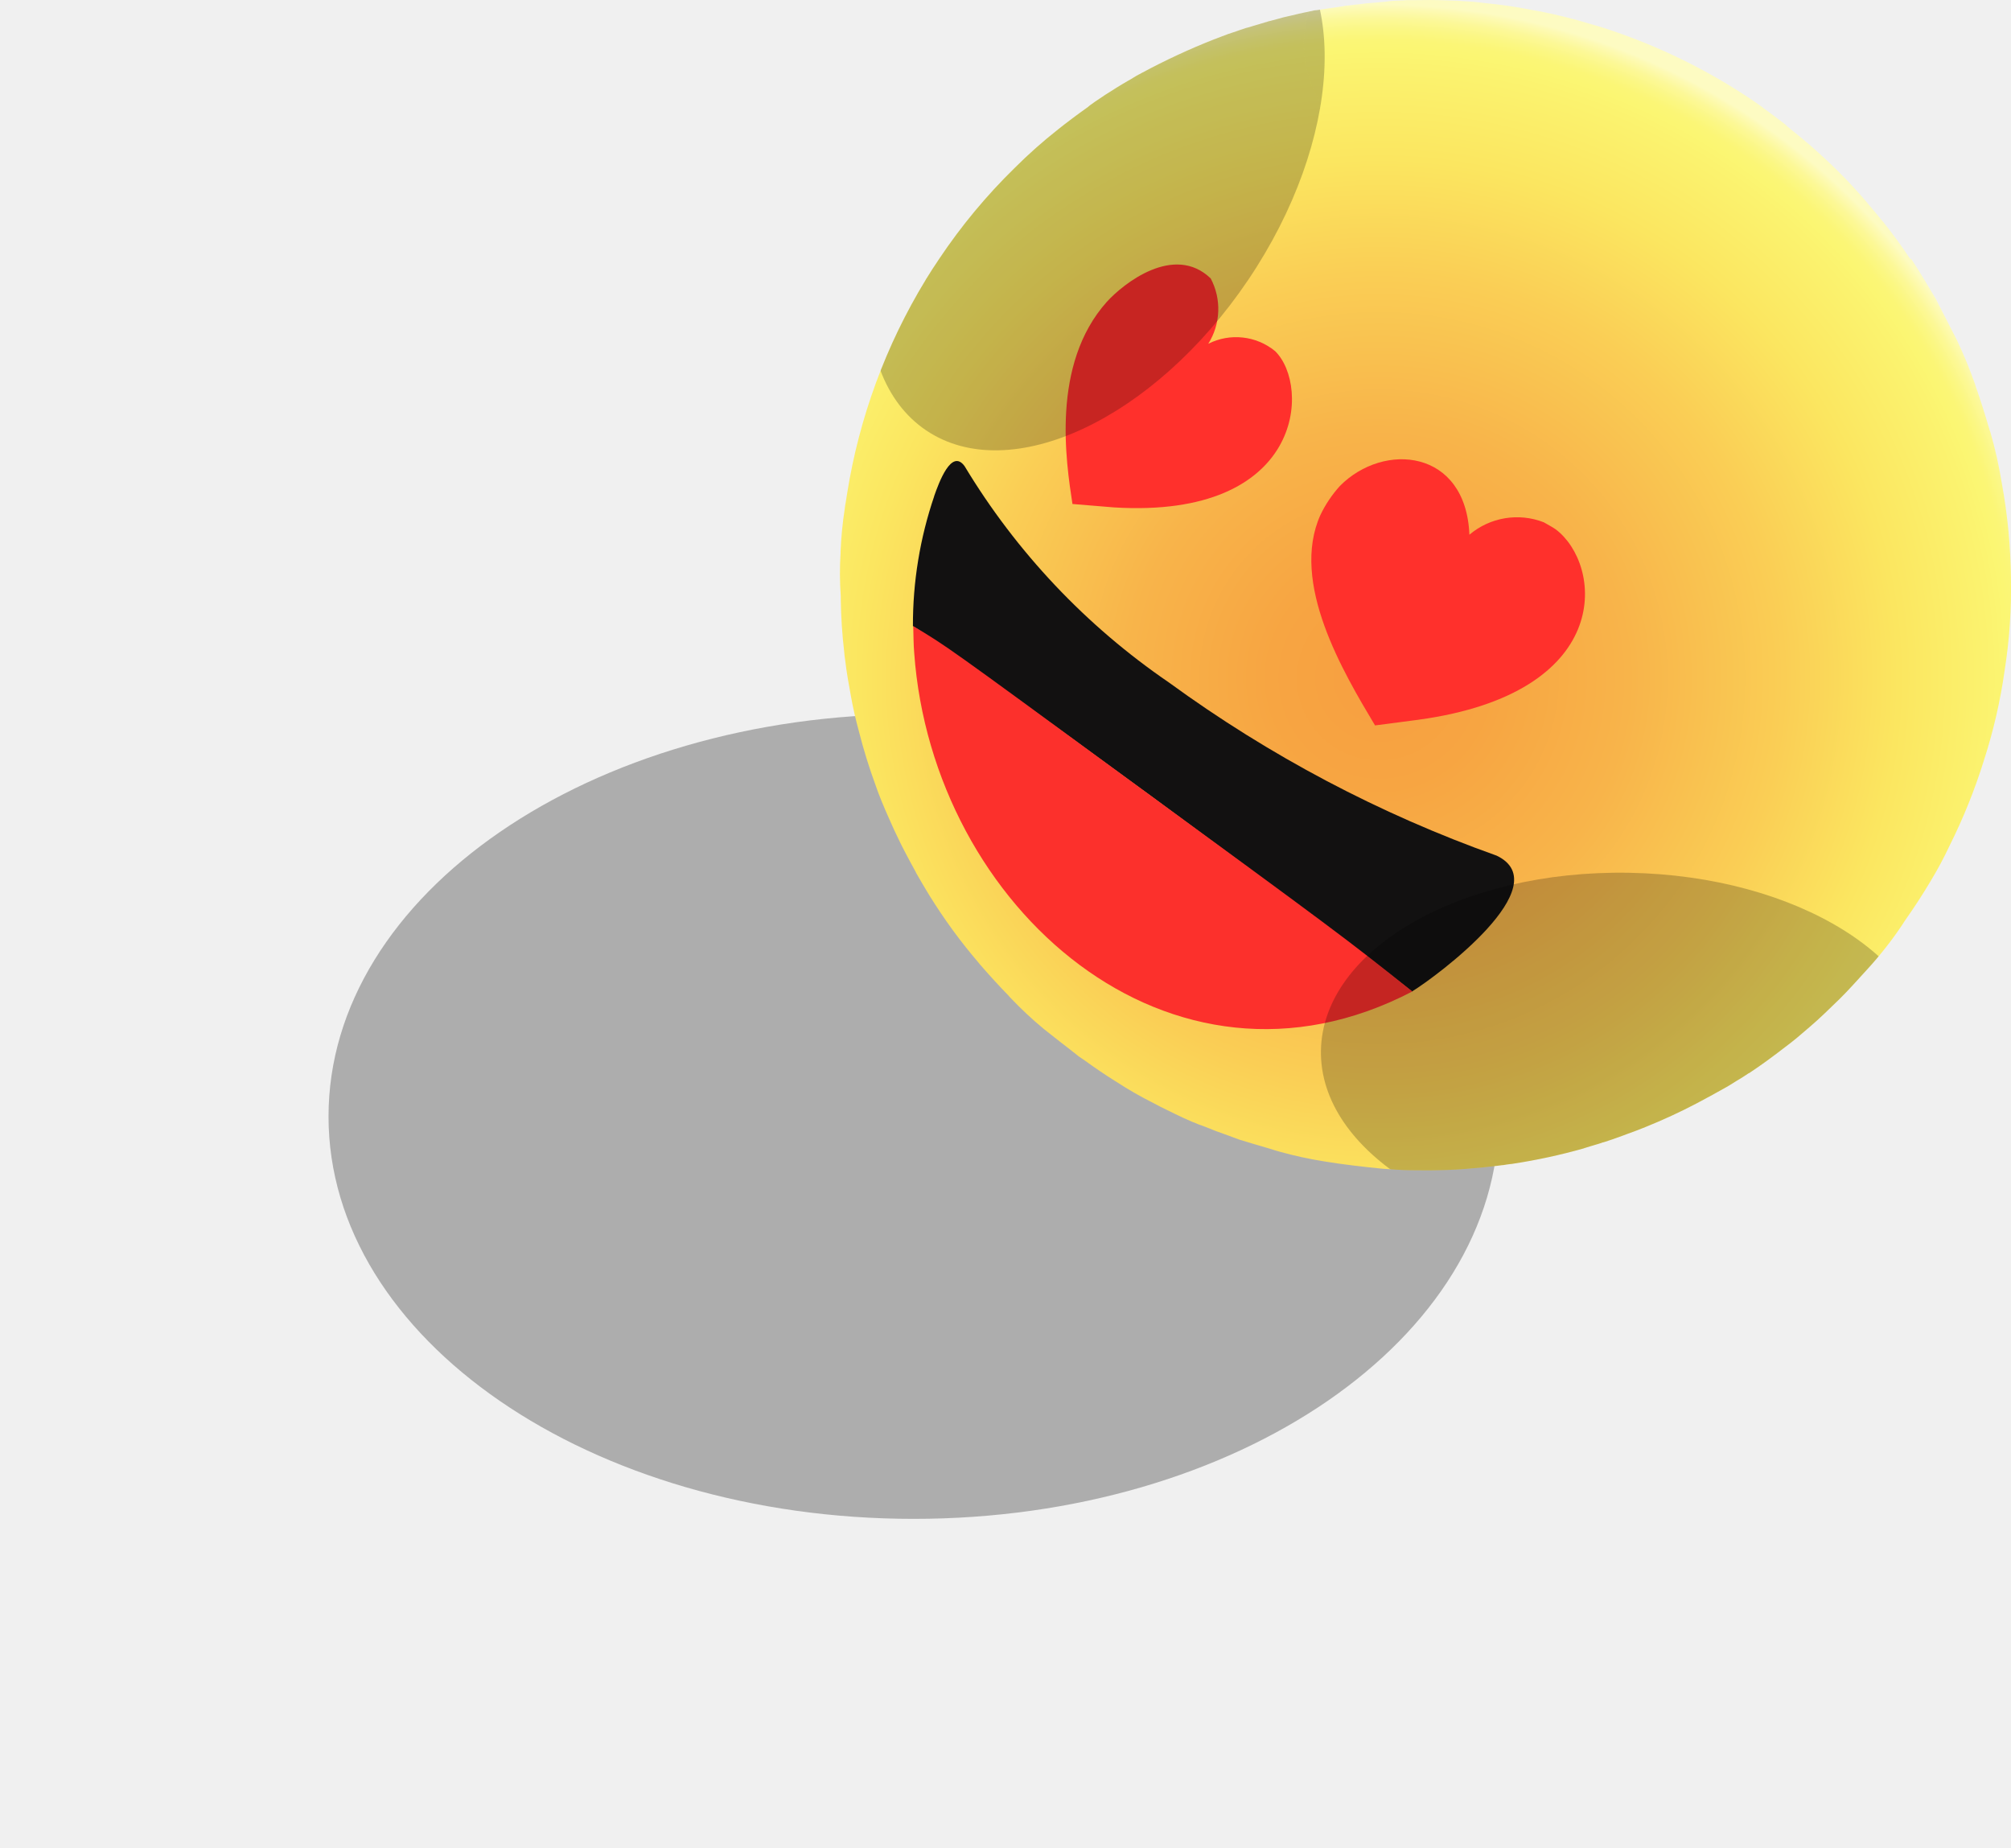
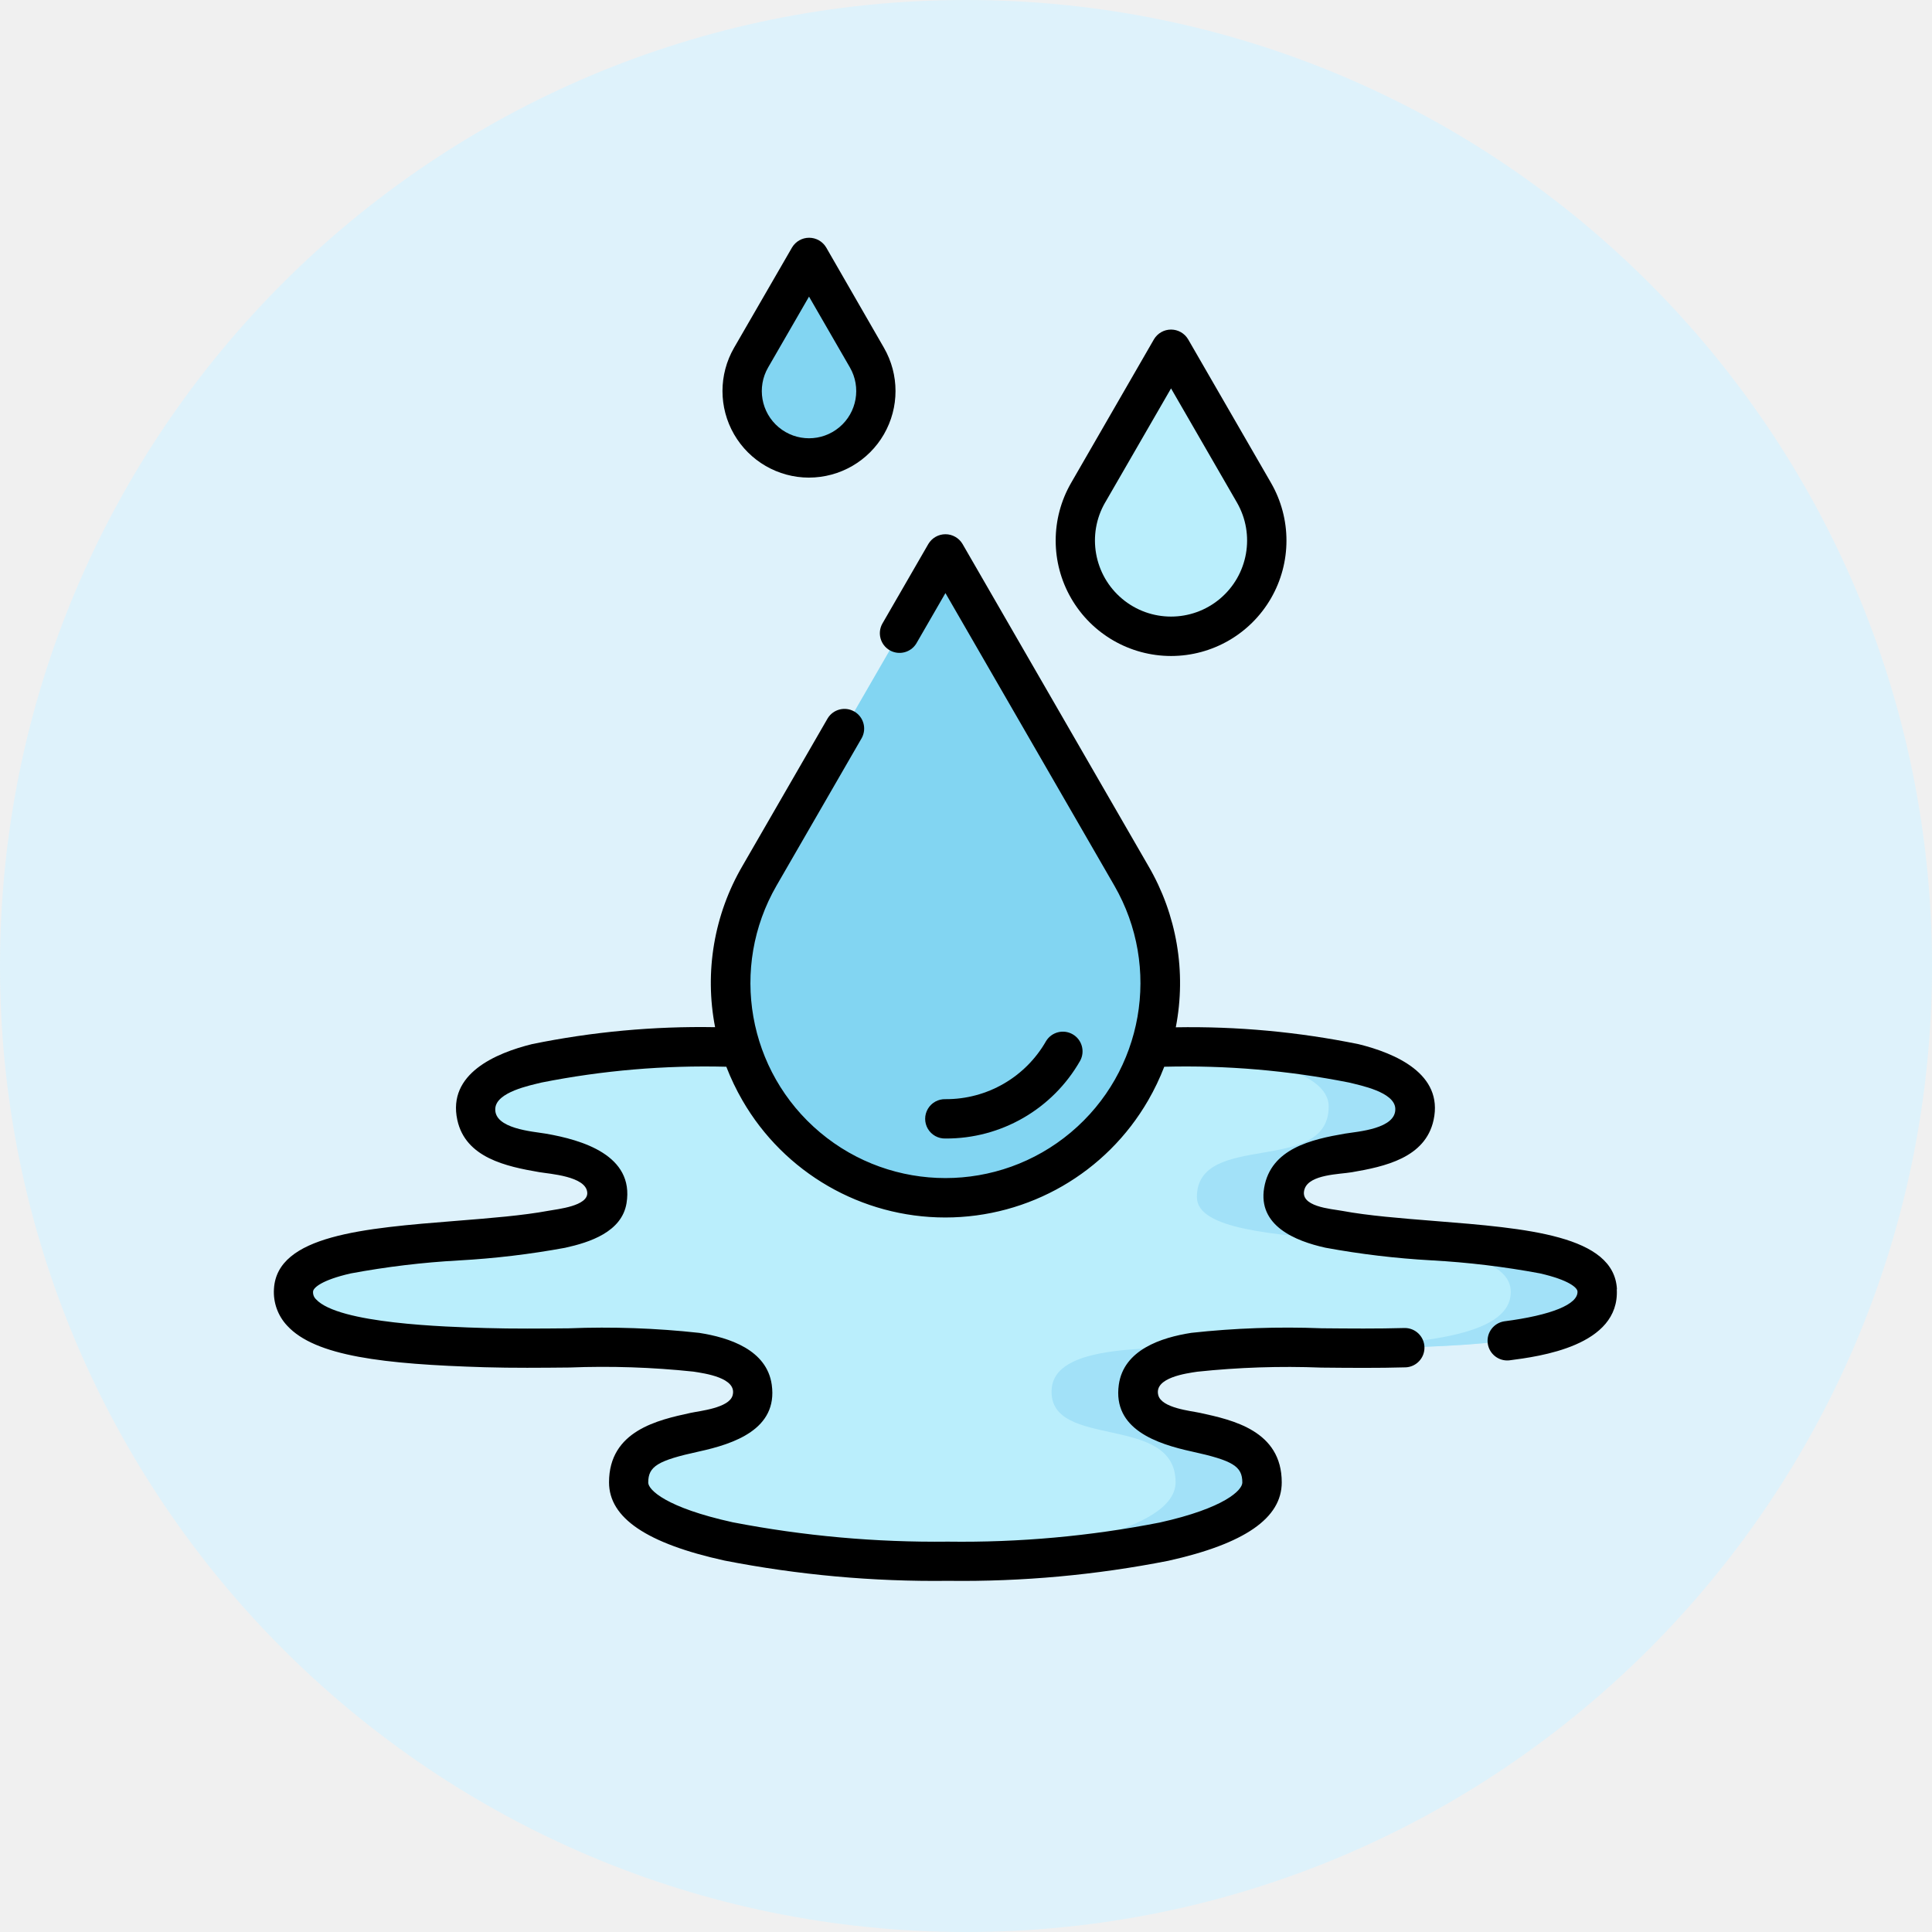
- <svg xmlns="http://www.w3.org/2000/svg" xmlns:xlink="http://www.w3.org/1999/xlink" width="82.478" height="75.758" viewBox="0 0 82.478 75.758">
-   <defs>
-     <radialGradient id="radial-gradient" cx="0.471" cy="0.58" r="0.575" gradientTransform="matrix(-0.999, -0.004, -0.004, 1, 0.933, 0.001)" gradientUnits="objectBoundingBox">
-       <stop offset="0" stop-color="#f79f40" />
-       <stop offset="0.163" stop-color="#f7a542" />
-       <stop offset="0.371" stop-color="#f8b44a" />
-       <stop offset="0.601" stop-color="#face55" />
-       <stop offset="0.771" stop-color="#fbe660" />
-       <stop offset="0.91" stop-color="#fbf36f" />
-       <stop offset="0.932" stop-color="#fbf672" />
-       <stop offset="0.947" stop-color="#fbf676" />
-       <stop offset="0.962" stop-color="#fbf783" />
-       <stop offset="0.978" stop-color="#fcf897" />
-       <stop offset="0.994" stop-color="#fdfab4" />
-       <stop offset="1" stop-color="#fdfbc2" />
-     </radialGradient>
-     <clipPath id="clip-path">
-       <path id="Trazado_116496" data-name="Trazado 116496" d="M52.65,29.84v-.06c0-.11-.03-.77-.15-1.75-.01-.09-.02-.17-.03-.26-.02-.12-.04-.25-.06-.38a23.894,23.894,0,0,0-3.15-8.77c0-.01-.01-.01-.01-.02-.17-.29-.35-.57-.54-.85h0a23.353,23.353,0,0,0-3.06-3.74,20.449,20.449,0,0,0-1.77-1.6c-.39-.32-.78-.62-1.19-.91a.265.265,0,0,1-.06-.05l-.05-.04-.21-.15c-.26-.18-.55-.37-.86-.57h0c-.01-.01-.02-.01-.03-.02-.15-.09-.3-.19-.47-.28-.07-.04-.15-.09-.22-.13s-.12-.07-.19-.11a1.092,1.092,0,0,0-.15-.08,25.413,25.413,0,0,0-2.93-1.4c-.26-.11-.47-.18-.58-.23l-.18-.07-.18-.07c-.01,0-.02-.01-.03-.01l-.04-.01-.3-.1-.04-.01c-.01,0-.03-.01-.04-.01l-.2-.07a2.759,2.759,0,0,0-.27-.08l-.23-.07c-.04-.01-.09-.03-.13-.04-.01,0-.03-.01-.04-.01s-.03-.01-.05-.01a.636.636,0,0,1-.07-.02l-.26-.07-.22-.06c-.07-.02-.14-.03-.21-.05h-.01l-.13-.03-.25-.06-.18-.04a2.049,2.049,0,0,0-.24-.05c-.01,0-.03-.01-.04-.01-.06-.01-.12-.03-.18-.04l-.11-.02-.13-.03h-.02l-.04-.01c-.02,0-.05-.01-.07-.01a1.766,1.766,0,0,1-.2-.04.6.6,0,0,0-.12-.02h0a2.068,2.068,0,0,1-.22-.04l-.19-.03c-.03-.01-.07-.01-.11-.02a.985.985,0,0,0-.17-.02,1,1,0,0,0-.16-.02l-.27-.03-.25-.03c-.03,0-.05-.01-.08-.01h-.02a1.641,1.641,0,0,0-.23-.02l-.34-.03c-.08-.01-.16-.01-.23-.02-.09-.01-.17-.01-.26-.02s-.18-.01-.27-.02A.97.97,0,0,1,29.76,7h-.37c-.48-.01-.96-.01-1.45,0-.11,0-.21,0-.31.01s-.22.01-.32.02c-.07,0-.13.01-.19.01-.16.01-.31.02-.46.04-.05,0-.11.01-.16.01-.22.02-.43.04-.64.07-.1.01-.2.02-.3.04h-.01c-.02,0-.04.01-.06.01q-.24.03-.45.06c-.11.02-.23.04-.34.05-.26.04-.47.08-.61.11-.7.14-1.38.3-2.06.5-.41.11-.77.22-1.21.38a24.021,24.021,0,0,0-5.31,2.61h0c-.17.11-.33.22-.49.33a.265.265,0,0,0-.06.05c-.28.2-.56.4-.84.61a.423.423,0,0,1-.07.05l-.02.02-.02.02c-.01.01-.02.02-.03.02s-.02.01-.03.02c-.08.06-.15.12-.23.18-.15.12-.3.24-.44.36-.08.07-.16.13-.24.2-.16.14-.32.27-.46.4l-.02.02-.02.02c-.03.03-.07.06-.1.09-.75.69-1.21,1.19-1.24,1.22-.23.25-.46.51-.69.77-.16.19-.33.38-.5.59-.01.01-.02.03-.04.04l-.03.03c-.34.42-.69.89-1.08,1.46l-.01.01-.01.01c-.01.01-.01.02-.02.02-.18.26-.36.55-.54.86-.16.26-.32.52-.46.75l-.46.88c-.15.29-.29.56-.42.82a16.758,16.758,0,0,0-.76,1.82h0v.01c-.22.6-.42,1.23-.6,1.84l-.01.02a.037.037,0,0,1-.01.03,17.968,17.968,0,0,0-.5,2.13,23.506,23.506,0,0,0-.17,7.66,22.794,22.794,0,0,0,.82,3.68,23.944,23.944,0,0,0,1.38,3.51,15.311,15.311,0,0,0,.75,1.42c.32.56.68,1.11,1.06,1.66.04.07.09.13.13.2a16,16,0,0,0,1.39,1.8c.34.37.78.88,1.14,1.24s.83.82,1.22,1.15h0c.42.37.6.53.99.83q.72.585,1.47,1.08h.01c.16.11.32.22.49.32.19.12.38.24.55.34.09.05.22.13.36.21a.573.573,0,0,1,.07.04c.15.09.33.18.52.29.04.02.09.05.13.07a22.789,22.789,0,0,0,2.12,1c.18.07.42.17.7.28l.24.09.42.15.3.1.11.03c.01,0,.01,0,.02.01l.16.05a2.759,2.759,0,0,0,.27.08l.26.08c.01,0,.02,0,.02.01a22.1,22.1,0,0,0,2.96.66l.09.01c.08.01.17.03.27.04h.03l.23.03.53.06c.24.03.56.05.79.07s.49.03.74.04h.02c.13.01.25.01.37.01.33.01.77,0,1.1.01s.79-.03,1.13-.05c.72-.06,1.68-.17,2.39-.28a18.747,18.747,0,0,0,1.84-.38c.14-.04.28-.08.43-.12.43-.12.87-.25,1.24-.36l.43-.16c.35-.12.69-.25,1.03-.38l.17-.06c.4-.15.89-.38,1.32-.59.19-.09.37-.18.55-.28a15.71,15.71,0,0,0,1.56-.88c.02-.01.03-.02.05-.03.41-.26.82-.52,1.22-.81.09-.06.18-.12.26-.17l.44-.34c.12-.09.23-.18.35-.27l.66-.52a14.289,14.289,0,0,0,1.37-1.26l.03-.03.07-.07c.35-.35.74-.77,1.2-1.29a.138.138,0,0,0,.03-.04h0a20.958,20.958,0,0,0,2.02-2.71c.01-.01.01-.02.02-.03.19-.3.38-.61.57-.95v-.01h0c.08-.14.16-.29.24-.44.11-.2.22-.41.31-.59l.09-.18c.16-.32.31-.65.47-.99.21-.47.41-.94.56-1.36h0c.26-.7.5-1.44.71-2.23.13-.48.25-.96.33-1.41.1-.48.18-.98.25-1.5.02-.12.03-.23.05-.34.08-.69.14-1.41.16-2.14v-.13C52.68,31.04,52.68,30.45,52.65,29.84Z" transform="translate(-4.654 -6.992)" />
-     </clipPath>
-     <linearGradient id="linear-gradient" x1="-0.166" y1="-323.933" x2="-1.166" y2="-323.933" gradientUnits="objectBoundingBox">
-       <stop offset="0" stop-color="#19b79c" />
-       <stop offset="0.405" stop-color="#1dbb9e" />
-       <stop offset="0.825" stop-color="#2ac8a3" />
-       <stop offset="0.997" stop-color="#31cfa6" />
-     </linearGradient>
-     <linearGradient id="linear-gradient-2" x1="-2.106" y1="-363.238" x2="-3.08" y2="-363.238" xlink:href="#linear-gradient" />
-     <clipPath id="clip-path-2">
-       <path id="Trazado_116504" data-name="Trazado 116504" d="M4.652,29.65v-.06a15.757,15.757,0,0,1,.17-1.74,2.335,2.335,0,0,1,.04-.26c.02-.12.04-.25.06-.38a24.088,24.088,0,0,1,3.22-8.75c0-.01.01-.01.01-.02.18-.29.36-.57.55-.85h0a23.39,23.39,0,0,1,3.09-3.72,20.134,20.134,0,0,1,1.78-1.58q.585-.465,1.2-.9a.265.265,0,0,0,.06-.05l.05-.04.21-.15c.26-.18.55-.37.86-.56h0c.01-.01.02-.01.03-.02.15-.09.31-.19.47-.28a2.53,2.53,0,0,0,.22-.13c.06-.04.12-.07.19-.11.05-.03.1-.05.15-.08a27.308,27.308,0,0,1,2.95-1.37c.26-.1.47-.18.58-.22l.18-.06.18-.06c.01,0,.02-.01.03-.01l.05-.02.3-.1.04-.01c.01,0,.03-.01.04-.01l.2-.06c.08-.02.19-.06.27-.08l.23-.07a.647.647,0,0,0,.13-.04c.01,0,.03-.01.04-.01s.03-.01.05-.01a.637.637,0,0,0,.07-.02l.26-.07.22-.06c.07-.02.14-.03.21-.05h.01l.13-.03c.08-.02.18-.04.25-.06l.18-.04c.08-.02.16-.03.24-.05.01,0,.03-.01.04-.01a1.163,1.163,0,0,0,.18-.04l.11-.01.13-.02h.02l.04-.01c.02,0,.05-.01.07-.01l.2-.03c.04-.01.09-.01.13-.02h0l.22-.03.19-.03a.516.516,0,0,0,.11-.02.985.985,0,0,1,.17-.02c.06-.01.11-.01.16-.02l.27-.03.25-.03c.03,0,.05-.01.08-.01h.02c.07-.01.15-.01.23-.02l.34-.03c.08-.01.16-.01.23-.02a1.569,1.569,0,0,1,.24-.03,2.437,2.437,0,0,1,.27-.01.86.86,0,0,1,.16-.01l.15-.01h.24c.49-.01.97-.01,1.45.01.11,0,.21.01.31.01s.22.01.32.02c.07,0,.13.01.19.01.16.01.31.02.46.04.05.01.11.01.16.02.22.02.43.05.64.07.1.01.2.03.3.04h.01c.02,0,.04.01.06.01.16.02.31.05.45.07l.34.06c.26.05.47.09.6.11.69.14,1.38.31,2.06.52.41.11.76.23,1.21.39a24.178,24.178,0,0,1,5.28,2.65h0c.16.11.33.22.49.34a.265.265,0,0,1,.06.05c.28.2.56.41.83.62a.424.424,0,0,0,.07.05l.02.02.02.02.03.03c.01.01.02.01.02.02.08.06.15.12.22.18.15.12.3.24.44.36.08.07.16.14.24.2.16.14.31.28.46.41l.02.02.02.02c.03.03.07.06.1.09.75.69,1.2,1.2,1.23,1.23.23.25.46.51.68.78.16.19.32.38.49.59.01.01.02.03.04.04l.02.03c.33.42.69.89,1.07,1.47l.04.01.01.01c.01.01.01.02.02.02.17.26.36.56.54.86.16.26.31.53.45.75l.45.88c.15.29.29.56.42.82a18.431,18.431,0,0,1,.75,1.83h0v.01c.21.6.41,1.23.59,1.85l.01.02a.037.037,0,0,0,.01.03,17.59,17.59,0,0,1,.48,2.14,22.71,22.71,0,0,1,.37,3.87,21.465,21.465,0,0,1-.26,3.8,21.96,21.96,0,0,1-.85,3.68,23.286,23.286,0,0,1-1.41,3.5,15.244,15.244,0,0,1-.76,1.42c-.33.56-.69,1.11-1.07,1.65-.04.07-.09.13-.13.2a15.2,15.2,0,0,1-1.41,1.79c-.34.37-.79.88-1.15,1.23s-.84.82-1.22,1.14h0c-.43.37-.6.52-1,.82-.49.38-.98.74-1.48,1.07H41.9c-.16.11-.32.21-.49.31-.19.12-.38.24-.55.33-.09.05-.22.12-.36.2a.574.574,0,0,0-.07.04c-.15.08-.33.18-.52.28-.04.02-.09.05-.13.07a23.108,23.108,0,0,1-2.12.98c-.18.07-.42.17-.71.27l-.24.09-.42.15-.3.1-.11.03c-.01,0-.01,0-.02.01l-.16.05c-.08.02-.19.06-.27.08l-.26.08c-.01,0-.02,0-.02.01a23.962,23.962,0,0,1-2.96.64l-.09.01c-.08.01-.17.02-.27.04H31.8l-.23.03-.53.06c-.24.02-.56.05-.79.07s-.49.03-.74.04h-.02c-.13,0-.25.01-.37.01-.33.01-.77,0-1.1,0s-.79-.04-1.13-.06c-.72-.07-1.68-.18-2.39-.3a16.281,16.281,0,0,1-1.84-.4c-.14-.04-.28-.08-.43-.13-.43-.12-.87-.26-1.24-.37l-.43-.16c-.35-.12-.69-.25-1.03-.39l-.17-.06c-.4-.15-.88-.38-1.32-.6-.19-.09-.37-.18-.55-.28a15.612,15.612,0,0,1-1.55-.89.219.219,0,0,0-.05-.03c-.41-.26-.81-.53-1.21-.82-.09-.06-.17-.12-.25-.17L14,49.97c-.12-.09-.23-.18-.35-.27l-.66-.52a15.233,15.233,0,0,1-1.36-1.27l-.03-.03-.06-.07c-.34-.35-.74-.78-1.19-1.3a.138.138,0,0,1-.03-.04h0a21.889,21.889,0,0,1-2-2.73c-.01-.01-.01-.02-.02-.03-.18-.3-.37-.61-.56-.95v-.01h0c-.08-.14-.16-.29-.24-.44-.11-.21-.22-.41-.31-.59l-.09-.18c-.16-.32-.31-.65-.46-.99-.21-.47-.41-.95-.55-1.36h0a22.441,22.441,0,0,1-.69-2.23c-.13-.48-.24-.96-.32-1.41-.09-.49-.18-.98-.24-1.5-.02-.12-.03-.23-.04-.34a21.166,21.166,0,0,1-.14-2.14v-.13A13.347,13.347,0,0,1,4.652,29.65Z" transform="translate(-4.627 -6.983)" fill="url(#radial-gradient)" />
-     </clipPath>
-   </defs>
-   <g id="Grupo_157926" data-name="Grupo 157926" transform="translate(13.474)">
-     <ellipse id="Elipse_4737" data-name="Elipse 4737" cx="24" cy="16.5" rx="24" ry="16.5" transform="translate(0 29.284)" fill="#0b0b0b" opacity="0.292" style="mix-blend-mode: multiply;isolation: isolate" />
-     <path id="Trazado_116493" data-name="Trazado 116493" d="M4.652,29.65v-.06a15.757,15.757,0,0,1,.17-1.74,2.335,2.335,0,0,1,.04-.26c.02-.12.04-.25.06-.38a24.088,24.088,0,0,1,3.22-8.75c0-.01.01-.01.01-.02.18-.29.36-.57.55-.85h0a23.39,23.39,0,0,1,3.09-3.72,20.134,20.134,0,0,1,1.78-1.58q.585-.465,1.2-.9a.265.265,0,0,0,.06-.05l.05-.04.21-.15c.26-.18.55-.37.86-.56h0c.01-.01.02-.01.03-.02.15-.09.31-.19.47-.28a2.53,2.53,0,0,0,.22-.13c.06-.04.12-.07.19-.11.05-.03.1-.05.15-.08a27.308,27.308,0,0,1,2.95-1.37c.26-.1.47-.18.58-.22l.18-.06.18-.06c.01,0,.02-.01.03-.01l.05-.02.3-.1.04-.01c.01,0,.03-.01.04-.01l.2-.06c.08-.02.19-.06.27-.08l.23-.07a.647.647,0,0,0,.13-.04c.01,0,.03-.01.04-.01s.03-.01.05-.01a.637.637,0,0,0,.07-.02l.26-.07.22-.06c.07-.02.14-.03.21-.05h.01l.13-.03c.08-.02.18-.04.25-.06l.18-.04c.08-.02.16-.03.24-.05.01,0,.03-.01.04-.01a1.163,1.163,0,0,0,.18-.04l.11-.01.13-.02h.02l.04-.01c.02,0,.05-.01.07-.01l.2-.03c.04-.01.09-.01.13-.02h0l.22-.03.19-.03a.516.516,0,0,0,.11-.02.985.985,0,0,1,.17-.02c.06-.01.11-.01.16-.02l.27-.03.25-.03c.03,0,.05-.01.08-.01h.02c.07-.01.15-.01.23-.02l.34-.03c.08-.01.16-.01.23-.02a1.569,1.569,0,0,1,.24-.03,2.437,2.437,0,0,1,.27-.01.86.86,0,0,1,.16-.01l.15-.01h.24c.49-.01.97-.01,1.45.01.11,0,.21.01.31.01s.22.01.32.02c.07,0,.13.01.19.01.16.01.31.02.46.04.05.01.11.01.16.02.22.02.43.05.64.07.1.01.2.03.3.04h.01c.02,0,.04.01.06.01.16.02.31.05.45.07l.34.06c.26.05.47.09.6.11.69.14,1.38.31,2.06.52.41.11.76.23,1.21.39a24.178,24.178,0,0,1,5.28,2.65h0c.16.11.33.22.49.34a.265.265,0,0,1,.06.05c.28.2.56.41.83.62a.424.424,0,0,0,.07.05l.02.02.02.02.03.03c.01.01.02.01.02.02.08.06.15.12.22.18.15.12.3.24.44.36.08.07.16.14.24.2.16.14.31.28.46.41l.02.02.02.02c.03.03.07.06.1.09.75.69,1.2,1.2,1.23,1.23.23.25.46.51.68.78.16.19.32.38.49.59.01.01.02.03.04.04l.02.03c.33.42.69.89,1.07,1.47l.04.01.01.01c.01.01.01.02.02.02.17.26.36.56.54.86.16.26.31.53.45.75l.45.88c.15.29.29.56.42.82a18.431,18.431,0,0,1,.75,1.83h0v.01c.21.6.41,1.23.59,1.85l.01.02a.037.037,0,0,0,.01.03,17.59,17.59,0,0,1,.48,2.14,22.71,22.71,0,0,1,.37,3.87,21.465,21.465,0,0,1-.26,3.8,21.96,21.96,0,0,1-.85,3.68,23.286,23.286,0,0,1-1.41,3.5,15.244,15.244,0,0,1-.76,1.42c-.33.56-.69,1.11-1.07,1.65-.04.07-.09.13-.13.2a15.2,15.2,0,0,1-1.41,1.79c-.34.37-.79.88-1.15,1.23s-.84.82-1.22,1.14h0c-.43.37-.6.52-1,.82-.49.38-.98.74-1.48,1.07H41.9c-.16.11-.32.21-.49.31-.19.12-.38.24-.55.33-.09.05-.22.12-.36.2a.574.574,0,0,0-.07.04c-.15.08-.33.18-.52.28-.04.02-.09.05-.13.07a23.108,23.108,0,0,1-2.12.98c-.18.07-.42.17-.71.27l-.24.09-.42.15-.3.1-.11.03c-.01,0-.01,0-.02.01l-.16.05c-.08.02-.19.06-.27.08l-.26.08c-.01,0-.02,0-.02.01a23.962,23.962,0,0,1-2.96.64l-.09.01c-.08.01-.17.02-.27.04H31.8l-.23.03-.53.06c-.24.02-.56.05-.79.07s-.49.03-.74.04h-.02c-.13,0-.25.01-.37.01-.33.01-.77,0-1.1,0s-.79-.04-1.13-.06c-.72-.07-1.68-.18-2.39-.3a16.281,16.281,0,0,1-1.84-.4c-.14-.04-.28-.08-.43-.13-.43-.12-.87-.26-1.24-.37l-.43-.16c-.35-.12-.69-.25-1.03-.39l-.17-.06c-.4-.15-.88-.38-1.32-.6-.19-.09-.37-.18-.55-.28a15.612,15.612,0,0,1-1.55-.89.219.219,0,0,0-.05-.03c-.41-.26-.81-.53-1.21-.82-.09-.06-.17-.12-.25-.17L14,49.97c-.12-.09-.23-.18-.35-.27l-.66-.52a15.233,15.233,0,0,1-1.36-1.27l-.03-.03-.06-.07c-.34-.35-.74-.78-1.19-1.3a.138.138,0,0,1-.03-.04h0a21.889,21.889,0,0,1-2-2.73c-.01-.01-.01-.02-.02-.03-.18-.3-.37-.61-.56-.95v-.01h0c-.08-.14-.16-.29-.24-.44-.11-.21-.22-.41-.31-.59l-.09-.18c-.16-.32-.31-.65-.46-.99-.21-.47-.41-.95-.55-1.36h0a22.441,22.441,0,0,1-.69-2.23c-.13-.48-.24-.96-.32-1.41-.09-.49-.18-.98-.24-1.5-.02-.12-.03-.23-.04-.34a21.166,21.166,0,0,1-.14-2.14v-.13A13.347,13.347,0,0,1,4.652,29.65Z" transform="translate(16.349 -6.983)" fill="url(#radial-gradient)" />
-     <g id="Grupo_86225" data-name="Grupo 86225" transform="translate(20.955 0.009)" clip-path="url(#clip-path)">
-       <path id="Trazado_116494" data-name="Trazado 116494" d="M50.67,21.64a4.37,4.37,0,0,1,.18-.46C50.8,21.33,50.74,21.48,50.67,21.64Z" transform="translate(-48.844 -6.992)" fill="url(#linear-gradient)" />
-       <path id="Trazado_116495" data-name="Trazado 116495" d="M4.7,34.92c.03-.14.05-.28.08-.41C4.75,34.65,4.73,34.79,4.7,34.92Z" transform="translate(43.196 -6.992)" fill="url(#linear-gradient-2)" />
-     </g>
-     <path id="Trazado_116497" data-name="Trazado 116497" d="M25.873,27.33A16.375,16.375,0,0,0,25,32.66c2.26,1.39,16.97,12.2,20.47,14.98,1.03-.63,6.02-4.35,3.47-5.57a52.925,52.925,0,0,1-13.44-7.1,28.664,28.664,0,0,1-8.38-8.87c-.54-.75-1.06.69-1.25,1.23" transform="translate(-1.032 -6.983)" fill="#121111" />
-     <path id="Trazado_116499" data-name="Trazado 116499" d="M29.22,33.76c.75,10.43,10.52,19.05,20.43,13.88-2.65-2.12-3.33-2.62-11.66-8.71-7.45-5.46-7.45-5.46-8.81-6.27.01.33.01.77.04,1.1" transform="translate(-5.199 -6.983)" fill="#fc302c" />
-     <g id="Grupo_86231" data-name="Grupo 86231" transform="translate(40.307 18.833)">
-       <path id="Trazado_116501" data-name="Trazado 116501" d="M22.473,28.1c-1.25,2.78.93,6.44,2.24,8.63.65-.09,1.52-.19,2.17-.29,7.67-1.22,7.14-6.32,5.24-7.75-.14-.1-.34-.2-.49-.29a3.024,3.024,0,0,0-3.05.51c-.14-3.51-3.51-3.82-5.31-2a4.969,4.969,0,0,0-.8,1.19" transform="translate(-22.099 -25.816)" fill="#ff302c" />
-     </g>
-     <g id="Grupo_86232" data-name="Grupo 86232" transform="translate(30.232 10.846)">
-       <path id="Trazado_116503" data-name="Trazado 116503" d="M35.806,19.36c-2.3,2.57-1.67,6.58-1.41,8.29.51.04,1.19.1,1.7.14,7.78.48,8.08-4.98,6.61-6.41a2.529,2.529,0,0,0-2.74-.3,2.679,2.679,0,0,0,.1-2.68c-1.5-1.44-3.58.21-4.26.96" transform="translate(-34.117 -17.829)" fill="#ff302c" />
-     </g>
-     <g id="Enmascarar_grupo_59" data-name="Enmascarar grupo 59" transform="translate(20.976 0)" clip-path="url(#clip-path-2)">
-       <g id="Grupo_86233" data-name="Grupo 86233" transform="translate(-2.683 -7.272)" opacity="0.561" style="mix-blend-mode: multiply;isolation: isolate">
-         <g id="Grupo_86230" data-name="Grupo 86230" transform="translate(0)">
-           <ellipse id="Elipse_4734" data-name="Elipse 4734" cx="12.5" cy="7.5" rx="12.5" ry="7.5" transform="translate(21.707 1.557)" fill="#fff" opacity="0.743" />
-           <ellipse id="Elipse_4735" data-name="Elipse 4735" cx="12.5" cy="7.5" rx="12.5" ry="7.5" transform="translate(26.415 8.388) rotate(124)" opacity="0.387" />
-           <ellipse id="Elipse_4736" data-name="Elipse 4736" cx="12.5" cy="7.5" rx="12.5" ry="7.5" transform="matrix(-1, -0.017, 0.017, -1, 47.282, 58.274)" opacity="0.387" />
+ <svg xmlns="http://www.w3.org/2000/svg" width="107" height="107" viewBox="0 0 107 107">
+   <g id="Grupo_1180703" data-name="Grupo 1180703" transform="translate(13413 11980)">
+     <g id="Grupo_1180702" data-name="Grupo 1180702">
+       <g id="Grupo_1179996" data-name="Grupo 1179996" transform="translate(-14703.833 -12446)">
+         <circle id="Elipse_13629" data-name="Elipse 13629" cx="53.5" cy="53.5" r="53.5" transform="translate(1290.833 466)" fill="#def2fb" />
+         <g id="Grupo_1179985" data-name="Grupo 1179985" transform="translate(1306 479.164)">
+           <path id="Trazado_999302" data-name="Trazado 999302" d="M55.353,308.419c9.978,0,14.27,1.322,14.27,3.3,0,3.833-7.3,1.322-7.3,5.022,0,3.578,17.167,1.19,17.381,5.155.132,2.432-4.5,2.992-10.622,3.172-6.813.2-14.7-.793-14.806,2.379-.112,3.3,6.867,1.254,6.867,5.086,0,5.884-35.081,5.751-35.081,0,0-3.833,6.978-1.785,6.867-5.086-.107-3.172-7.993-2.179-14.806-2.379C12,324.892,7.372,324.332,7.5,321.9c.215-3.965,17.381-1.576,17.381-5.155,0-3.7-7.3-1.189-7.3-5.022,0-1.982,4.292-3.3,14.27-3.3Z" transform="translate(-6.412 -263.609)" fill="#baeefc" />
+           <path id="Trazado_999303" data-name="Trazado 999303" d="M253.444,425.423c.061-1.81,2.656-2.264,6.139-2.357-5.615-.048-10.847-.223-10.934,2.357-.112,3.3,6.867,1.254,6.867,5.086,0,2.656-7.15,4.086-15,4.327,9.452.288,19.79-1.133,19.79-4.327C260.311,426.677,253.332,428.725,253.444,425.423Z" transform="translate(-205.576 -361.581)" fill="#a2e1f8" />
+           <path id="Trazado_999304" data-name="Trazado 999304" d="M315.62,316.746c0-3.7,7.3-1.189,7.3-5.022,0-1.982-4.292-3.3-14.27-3.3h-4.795c9.978,0,14.27,1.322,14.27,3.3,0,3.833-7.3,1.322-7.3,5.022,0,3.578,17.167,1.19,17.381,5.155.132,2.432-4.5,2.992-10.622,3.172l-.391.01c1.7.015,3.478.04,5.185-.01,6.122-.18,10.753-.74,10.622-3.172C332.786,317.935,315.62,320.324,315.62,316.746Z" transform="translate(-259.705 -263.609)" fill="#a2e1f8" />
+           <path id="Trazado_999305" data-name="Trazado 999305" transform="translate(0)" fill="none" stroke="#000" stroke-linecap="round" stroke-linejoin="round" stroke-miterlimit="10" stroke-width="15" />
+           <path id="Trazado_999306" data-name="Trazado 999306" d="M185.976,120.473,175.683,138.3a11.886,11.886,0,1,0,20.587,0Z" transform="translate(-148.782 -102.969)" fill="#82d5f2" />
+           <path id="Trazado_999307" data-name="Trazado 999307" d="M310.756,42.453l-4.593,7.955a5.3,5.3,0,1,0,9.185,0Z" transform="translate(-261.067 -36.285)" fill="#baeefc" />
+           <path id="Trazado_999308" data-name="Trazado 999308" d="M182.172,7.453l-3.209,5.557a3.7,3.7,0,1,0,6.417,0Z" transform="translate(-152.533 -6.37)" fill="#82d5f2" />
+           <path id="Trazado_999309" data-name="Trazado 999309" d="M74.384,154.875c-.161-2.983-4.984-3.368-10.091-3.775-1.9-.152-3.7-.295-5.12-.56-.6-.113-2.427-.225-2.085-1.22.277-.806,1.944-.805,2.612-.92,1.816-.312,4.072-.792,4.529-2.891.557-2.56-2.124-3.7-4.147-4.2a46.555,46.555,0,0,0-10.13-.936,12.85,12.85,0,0,0-1.52-8.938L38.138,113.6a1.1,1.1,0,0,0-1.887,0l-2.557,4.428a1.09,1.09,0,0,0,1.887,1.09l1.613-2.794,9.35,16.194a10.8,10.8,0,1,1-18.7,0l4.717-8.17a1.09,1.09,0,0,0-1.887-1.09l-4.717,8.17a12.849,12.849,0,0,0-1.52,8.938,46.546,46.546,0,0,0-10.13.936c-2.026.5-4.7,1.645-4.147,4.2.454,2.1,2.715,2.579,4.529,2.891.579.1,2.6.224,2.668,1.131.057.75-1.64.916-2.141,1.009-1.425.265-3.22.409-5.12.56-5.106.408-9.929.792-10.091,3.775A2.715,2.715,0,0,0,.739,156.9c1.554,1.69,5.339,2.131,10.943,2.3,1.55.045,3.146.03,4.69.015a47.5,47.5,0,0,1,6.862.227c.61.095,2.452.34,2.171,1.323-.2.695-1.817.852-2.325.963-1.8.392-4.517.985-4.517,3.847,0,1.969,2.091,3.385,6.393,4.331a60.657,60.657,0,0,0,12.386,1.123,59.1,59.1,0,0,0,12.2-1.111c4.225-.941,6.278-2.361,6.278-4.342,0-2.862-2.718-3.455-4.517-3.847-.531-.116-2.137-.268-2.321-.982-.25-.972,1.567-1.211,2.166-1.3a47.549,47.549,0,0,1,6.862-.227c1.544.015,3.141.03,4.69-.015a1.09,1.09,0,0,0-.064-2.178c-1.507.044-3.082.029-4.606.015a48.6,48.6,0,0,0-7.218.253c-1.67.26-3.745.939-4.016,2.872-.347,2.467,2.106,3.275,4.041,3.7,2.278.5,2.8.818,2.8,1.718,0,.414-.956,1.41-4.573,2.215a56.906,56.906,0,0,1-11.729,1.059,59.317,59.317,0,0,1-11.919-1.072c-3.7-.814-4.682-1.8-4.682-2.2,0-.9.524-1.221,2.8-1.718,1.934-.422,4.388-1.23,4.041-3.7-.272-1.932-2.346-2.612-4.016-2.872a48.671,48.671,0,0,0-7.218-.253c-1.523.014-3.1.03-4.606-.015-2.231-.066-8.158-.24-9.4-1.593a.533.533,0,0,1-.163-.431c.011-.2.461-.63,2.082-1a46.669,46.669,0,0,1,6.006-.721,46.67,46.67,0,0,0,5.872-.7c1.364-.3,3.139-.878,3.4-2.469.435-2.658-2.458-3.506-4.482-3.854-.689-.118-2.874-.265-2.786-1.4.07-.908,1.928-1.271,2.562-1.429a46.462,46.462,0,0,1,10.233-.875,13.327,13.327,0,0,0,.89,1.861,12.975,12.975,0,0,0,22.474,0,13.326,13.326,0,0,0,.89-1.861,46.462,46.462,0,0,1,10.233.875c.64.16,2.506.523,2.562,1.429.07,1.143-2.1,1.286-2.786,1.4-1.837.316-4.106.82-4.476,3-.355,2.1,1.717,2.949,3.393,3.319a46.673,46.673,0,0,0,5.872.7,46.669,46.669,0,0,1,6.006.721c1.621.369,2.072.8,2.082,1,.039.713-1.442,1.317-4.062,1.657a1.09,1.09,0,0,0,.28,2.161c1.676-.217,6.128-.794,5.958-3.935Z" transform="translate(0 -96.642)" />
+           <path id="Trazado_999310" data-name="Trazado 999310" d="M257.052,304.119a1.09,1.09,0,0,0-1.887-1.09,6.372,6.372,0,0,1-5.575,3.219,1.09,1.09,0,1,0,0,2.179A8.529,8.529,0,0,0,257.052,304.119Z" transform="translate(-212.396 -258.537)" />
+           <path id="Trazado_999311" data-name="Trazado 999311" d="M304.333,53.125a6.393,6.393,0,0,0,5.536-9.589l-4.593-7.955a1.1,1.1,0,0,0-1.887,0L298.8,43.536a6.393,6.393,0,0,0,5.536,9.589Zm-3.649-8.5,3.649-6.32,3.649,6.32a4.213,4.213,0,1,1-7.3,0Z" transform="translate(-254.644 -29.958)" />
+           <path id="Trazado_999312" data-name="Trazado 999312" d="M175.751,13.33A4.795,4.795,0,0,0,179.9,6.139L176.7.581a1.1,1.1,0,0,0-1.887,0L171.6,6.139a4.795,4.795,0,0,0,4.152,7.192Zm-2.265-6.1,2.265-3.923,2.265,3.923a2.615,2.615,0,1,1-4.53,0Z" transform="translate(-146.112 -0.043)" />
        </g>
      </g>
    </g>
  </g>
</svg>
